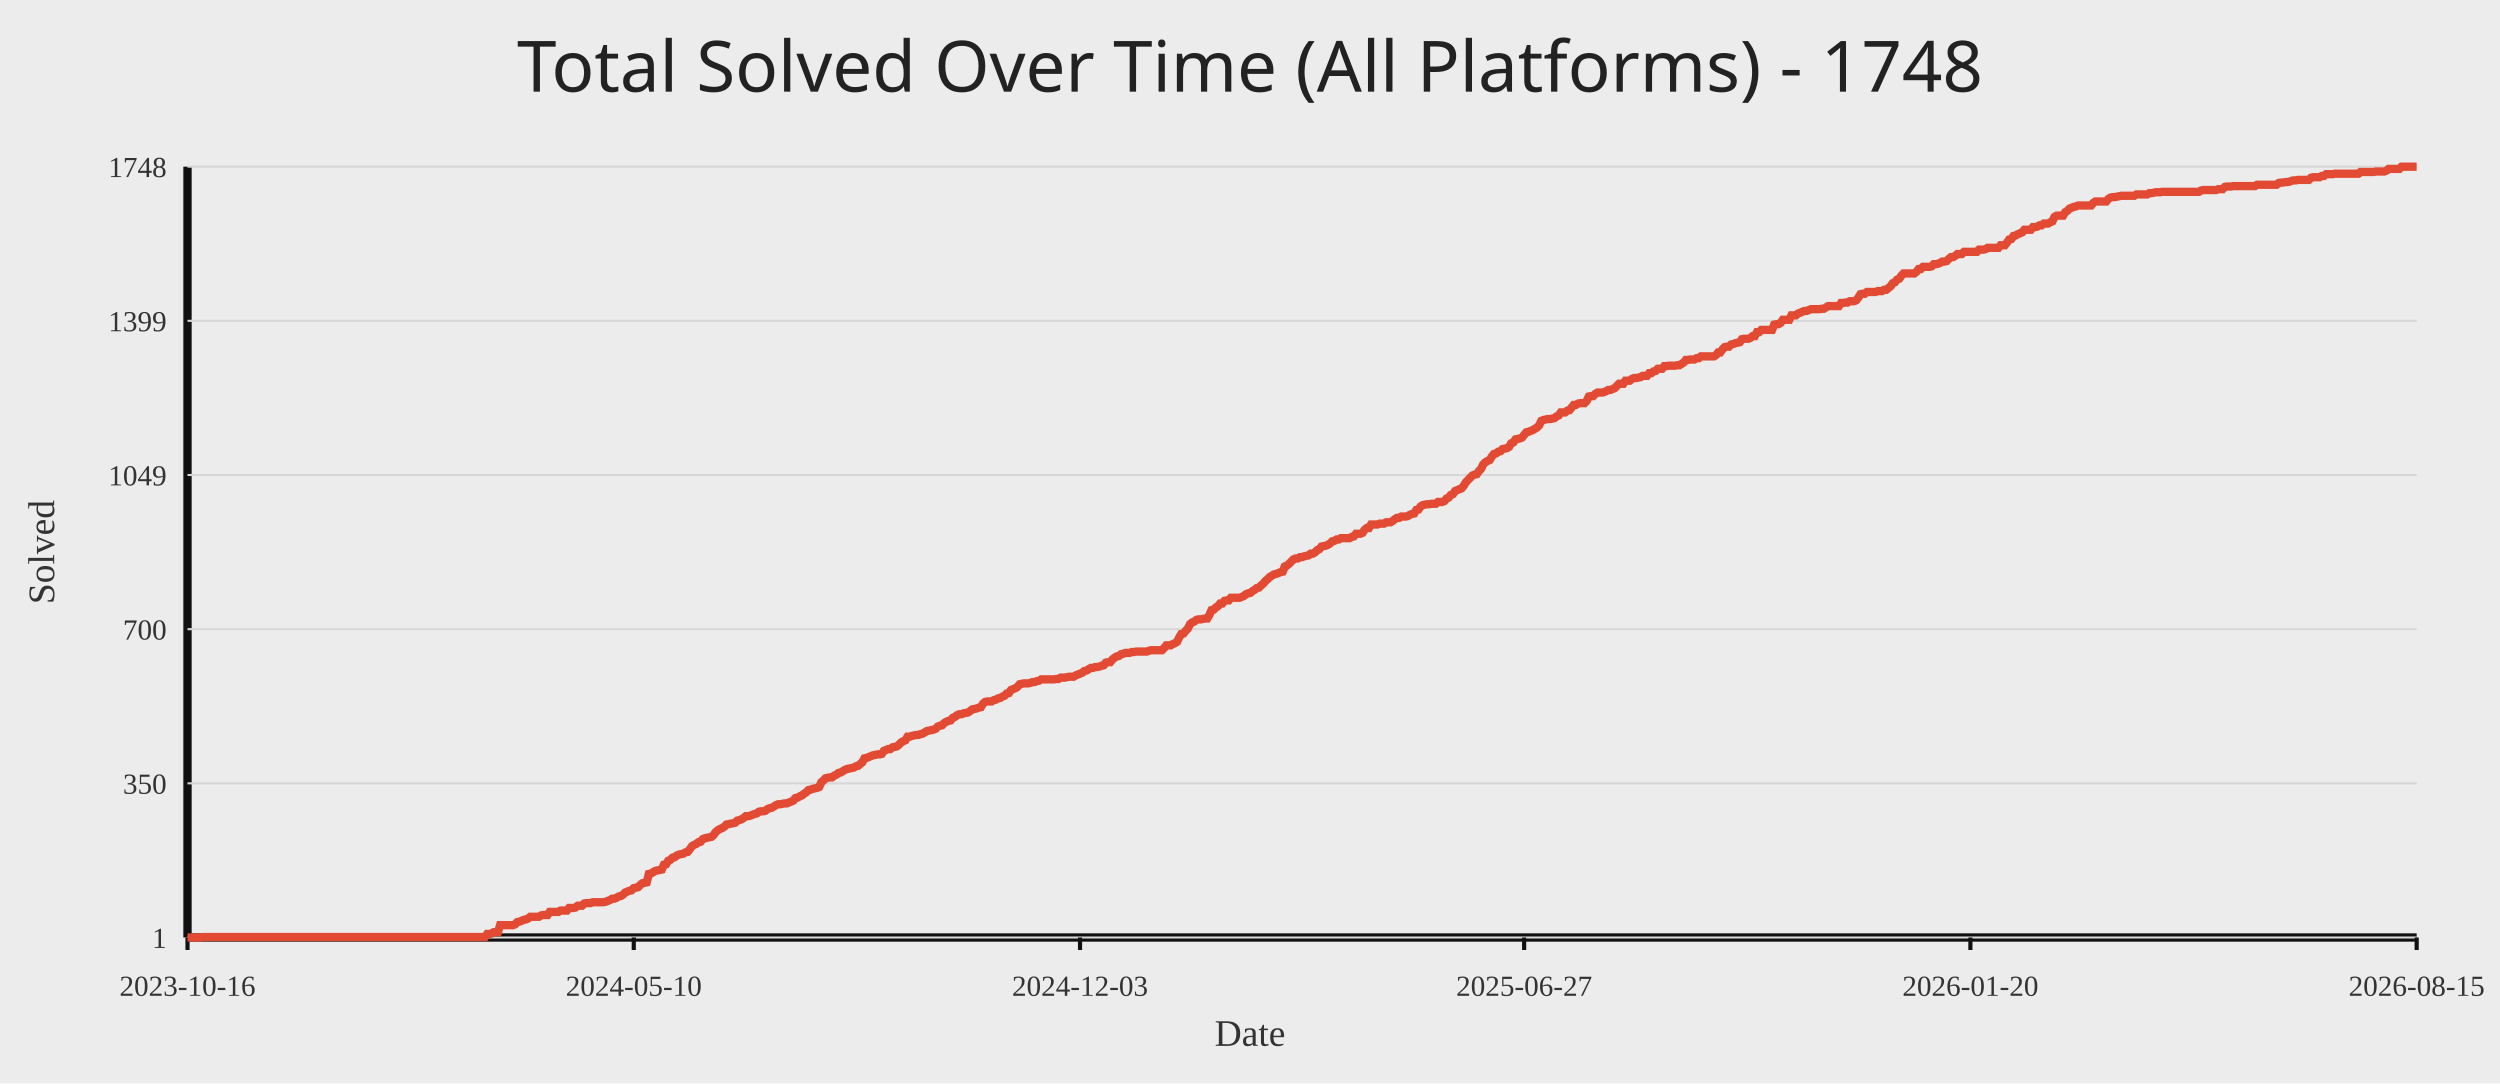
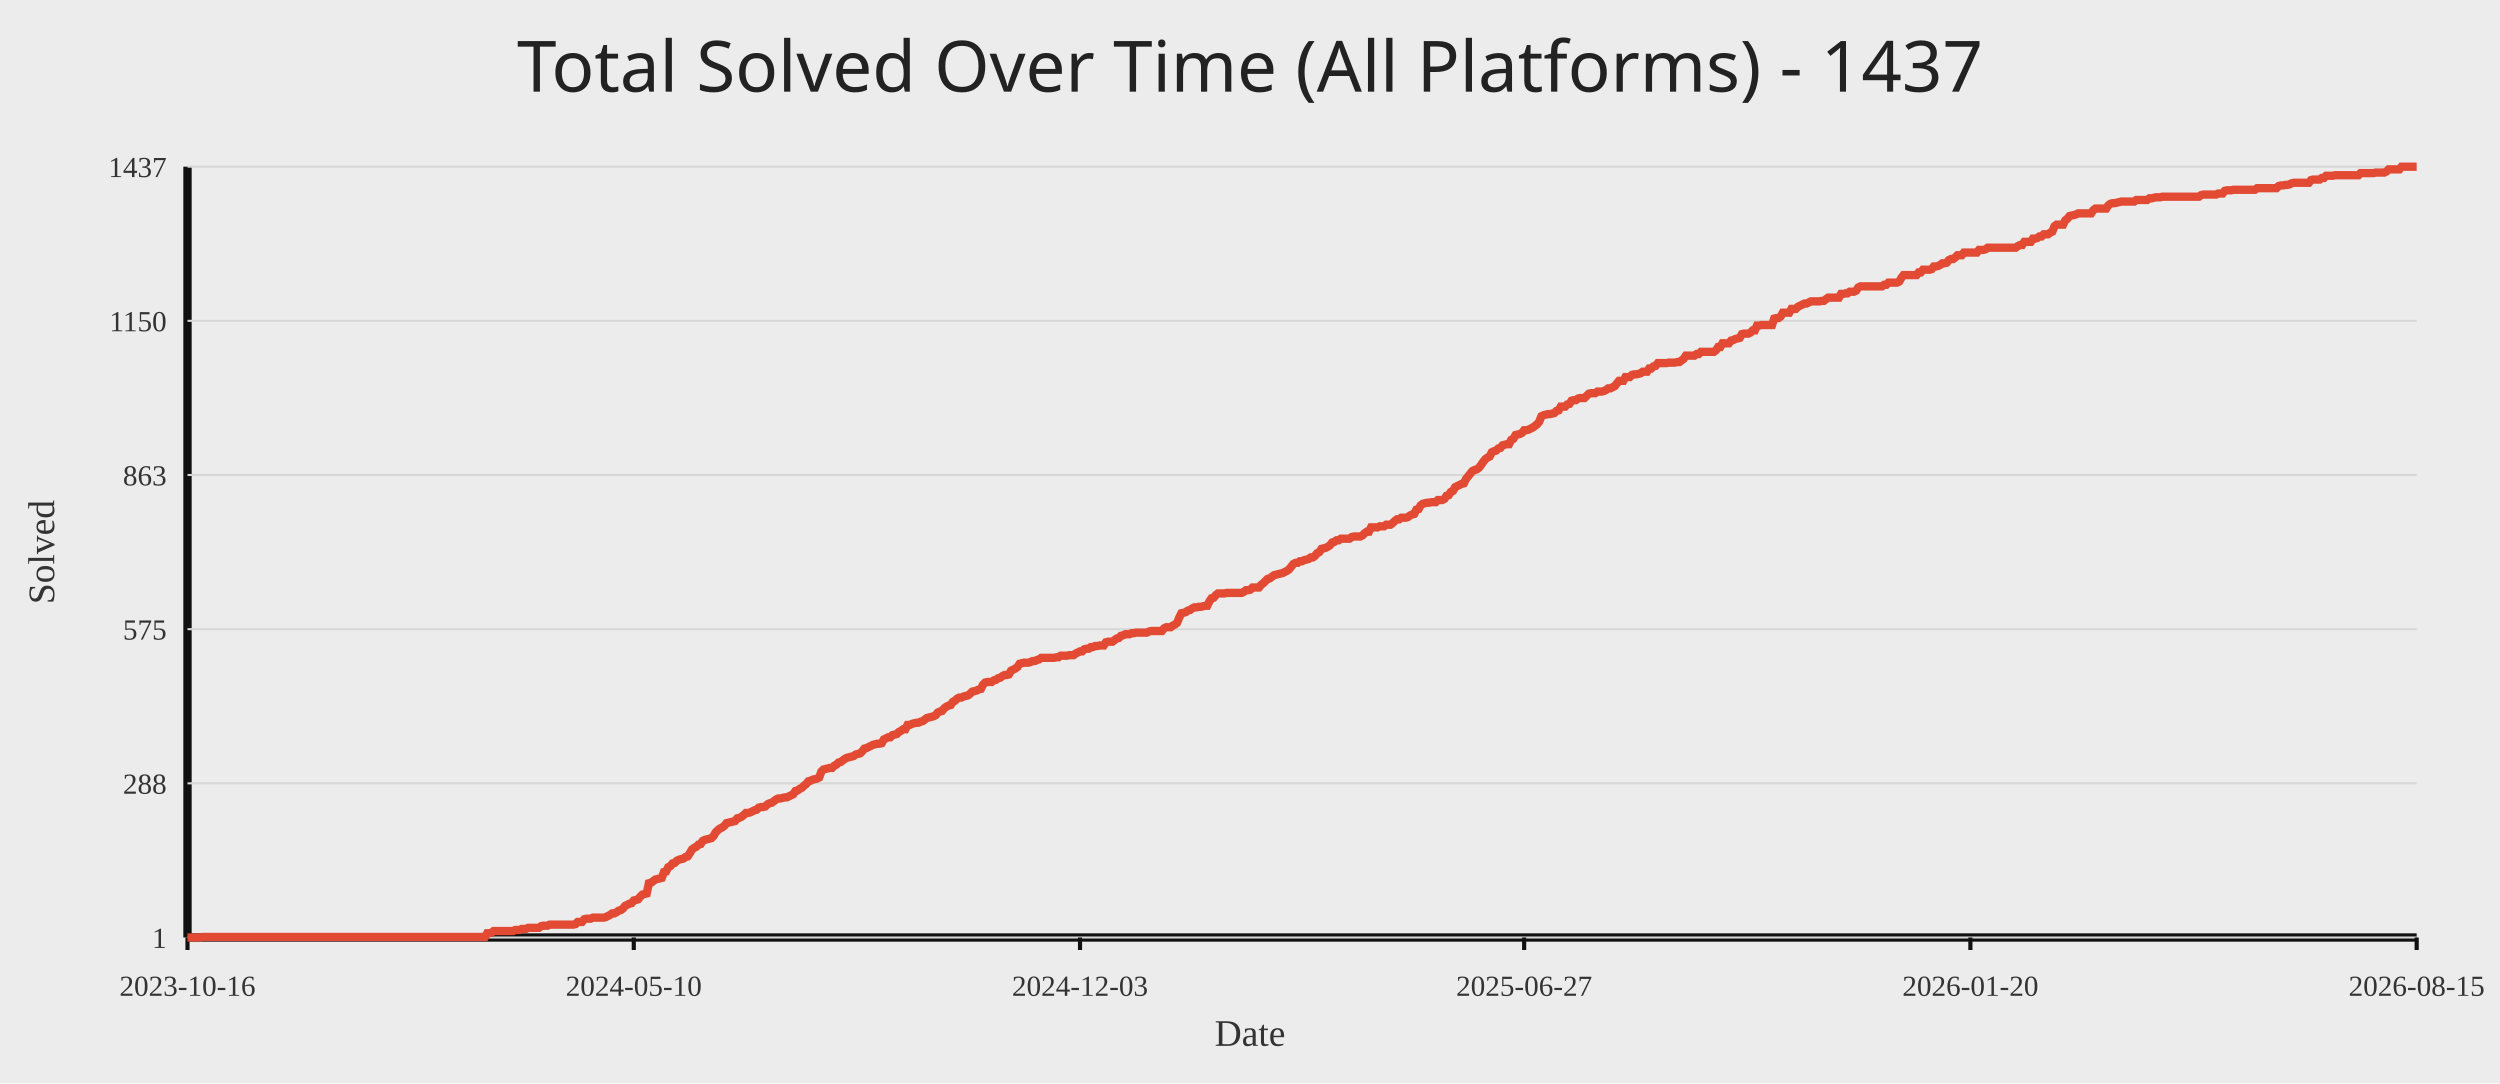
<svg xmlns="http://www.w3.org/2000/svg" width="1200" height="520">
  <rect width="100%" height="100%" fill="#ececec" />
-   <text x="50%" y="44" text-anchor="middle" fill="#222" font-size="34" font-family="Comic Sans MS, Segoe UI">Total Solved Over Time (All Platforms) - 1748</text>
+   <text x="50%" y="44" text-anchor="middle" fill="#222" font-size="34" font-family="Comic Sans MS, Segoe UI">Total Solved Over Time (All Platforms) - 1437</text>
  <line x1="90" y1="450" x2="1160" y2="450" stroke="#111" stroke-width="4" />
  <line x1="90" y1="80" x2="90" y2="450" stroke="#111" stroke-width="4" />
  <line x1="90" y1="450.00" x2="1160" y2="450.00" stroke="#d7d7d7" stroke-width="1" />
  <text x="80" y="455.00" text-anchor="end" fill="#333" font-size="14">1</text>
  <line x1="90" y1="376.00" x2="1160" y2="376.00" stroke="#d7d7d7" stroke-width="1" />
-   <text x="80" y="381.00" text-anchor="end" fill="#333" font-size="14">350</text>
+   <text x="80" y="381.00" text-anchor="end" fill="#333" font-size="14">288</text>
  <line x1="90" y1="302.00" x2="1160" y2="302.00" stroke="#d7d7d7" stroke-width="1" />
-   <text x="80" y="307.00" text-anchor="end" fill="#333" font-size="14">700</text>
+   <text x="80" y="307.00" text-anchor="end" fill="#333" font-size="14">575</text>
  <line x1="90" y1="228.00" x2="1160" y2="228.00" stroke="#d7d7d7" stroke-width="1" />
-   <text x="80" y="233.00" text-anchor="end" fill="#333" font-size="14">1049</text>
+   <text x="80" y="233.00" text-anchor="end" fill="#333" font-size="14">863</text>
  <line x1="90" y1="154.00" x2="1160" y2="154.00" stroke="#d7d7d7" stroke-width="1" />
-   <text x="80" y="159.00" text-anchor="end" fill="#333" font-size="14">1399</text>
+   <text x="80" y="159.00" text-anchor="end" fill="#333" font-size="14">1150</text>
  <line x1="90" y1="80.00" x2="1160" y2="80.00" stroke="#d7d7d7" stroke-width="1" />
-   <text x="80" y="85.00" text-anchor="end" fill="#333" font-size="14">1748</text>
+   <text x="80" y="85.00" text-anchor="end" fill="#333" font-size="14">1437</text>
  <line x1="90.00" y1="450" x2="90.00" y2="456" stroke="#111" stroke-width="2" />
  <text x="90.00" y="478" text-anchor="middle" fill="#333" font-size="14">2023-10-16</text>
  <line x1="304.21" y1="450" x2="304.21" y2="456" stroke="#111" stroke-width="2" />
  <text x="304.21" y="478" text-anchor="middle" fill="#333" font-size="14">2024-05-10</text>
  <line x1="518.41" y1="450" x2="518.41" y2="456" stroke="#111" stroke-width="2" />
  <text x="518.41" y="478" text-anchor="middle" fill="#333" font-size="14">2024-12-03</text>
  <line x1="731.59" y1="450" x2="731.59" y2="456" stroke="#111" stroke-width="2" />
  <text x="731.59" y="478" text-anchor="middle" fill="#333" font-size="14">2025-06-27</text>
  <line x1="945.79" y1="450" x2="945.79" y2="456" stroke="#111" stroke-width="2" />
  <text x="945.79" y="478" text-anchor="middle" fill="#333" font-size="14">2026-01-20</text>
  <line x1="1160.00" y1="450" x2="1160.00" y2="456" stroke="#111" stroke-width="2" />
  <text x="1160.00" y="478" text-anchor="middle" fill="#333" font-size="14">2026-08-15</text>
-   <polyline fill="none" stroke="#e24a33" stroke-width="4" points="90.00,450.00 91.03,450.00 92.07,450.00 93.10,450.00 94.14,450.00 95.17,450.00 96.21,450.00 97.24,449.79 98.28,449.79 99.31,449.79 100.35,449.79 101.38,449.79 102.42,449.79 103.45,449.79 104.49,449.79 105.52,449.79 106.56,449.79 107.59,449.79 108.63,449.79 109.66,449.79 110.70,449.79 111.73,449.79 112.77,449.79 113.80,449.79 114.84,449.79 115.87,449.79 116.91,449.79 117.94,449.79 118.97,449.79 120.01,449.79 121.04,449.79 122.08,449.79 123.11,449.79 124.15,449.79 125.18,449.79 126.22,449.79 127.25,449.79 128.29,449.79 129.32,449.79 130.36,449.79 131.39,449.79 132.43,449.79 133.46,449.79 134.50,449.79 135.53,449.79 136.57,449.79 137.60,449.79 138.64,449.79 139.67,449.79 140.71,449.79 141.74,449.79 142.78,449.79 143.81,449.79 144.85,449.79 145.88,449.79 146.91,449.79 147.95,449.79 148.98,449.79 150.02,449.79 151.05,449.79 152.09,449.79 153.12,449.79 154.16,449.79 155.19,449.79 156.23,449.79 157.26,449.79 158.30,449.79 159.33,449.79 160.37,449.79 161.40,449.79 162.44,449.79 163.47,449.79 164.51,449.79 165.54,449.79 166.58,449.79 167.61,449.79 168.65,449.79 169.68,449.79 170.72,449.79 171.75,449.79 172.79,449.79 173.82,449.79 174.85,449.79 175.89,449.79 176.92,449.79 177.96,449.79 178.99,449.79 180.03,449.79 181.06,449.79 182.10,449.79 183.13,449.79 184.17,449.79 185.20,449.79 186.24,449.79 187.27,449.79 188.31,449.79 189.34,449.79 190.38,449.79 191.41,449.79 192.45,449.79 193.48,449.79 194.52,449.79 195.55,449.79 196.59,449.79 197.62,449.79 198.66,449.79 199.69,449.79 200.73,449.79 201.76,449.79 202.79,449.79 203.83,449.79 204.86,449.79 205.90,449.79 206.93,449.79 207.97,449.79 209.00,449.79 210.04,449.79 211.07,449.79 212.11,449.79 213.14,449.79 214.18,449.79 215.21,449.79 216.25,449.79 217.28,449.79 218.32,449.79 219.35,449.79 220.39,449.79 221.42,449.79 222.46,449.79 223.49,449.79 224.53,449.79 225.56,449.79 226.60,449.79 227.63,449.79 228.67,449.79 229.70,449.79 230.74,449.79 231.77,449.79 232.80,449.79 233.84,448.31 234.87,448.31 235.91,448.09 236.94,447.46 237.98,447.46 239.01,447.46 240.05,444.07 241.08,444.07 242.12,444.07 243.15,444.07 244.19,444.07 245.22,444.07 246.26,444.07 247.29,443.65 248.33,442.59 249.36,442.38 250.40,441.95 251.43,441.53 252.47,441.32 253.50,440.89 254.54,440.05 255.57,440.05 256.61,440.05 257.64,440.05 258.68,440.05 259.71,439.41 260.74,439.20 261.78,439.20 262.81,439.20 263.85,437.72 264.88,437.72 265.92,437.72 266.95,437.72 267.99,437.72 269.02,437.08 270.06,437.08 271.09,437.08 272.13,437.08 273.16,435.81 274.20,435.81 275.23,435.81 276.27,435.60 277.30,434.75 278.34,434.75 279.37,434.75 280.41,433.69 281.44,433.48 282.48,433.48 283.51,433.48 284.55,433.06 285.58,433.06 286.62,433.06 287.65,433.06 288.68,433.06 289.72,433.06 290.75,432.84 291.79,432.42 292.82,432.00 293.86,431.36 294.89,431.36 295.93,430.94 296.96,430.30 298.00,430.09 299.03,429.46 300.07,428.40 301.10,427.97 302.14,427.55 303.17,427.34 304.21,426.28 305.24,426.07 306.28,425.86 307.31,424.80 308.35,423.95 309.38,423.74 310.42,423.53 311.45,419.50 312.49,419.29 313.52,418.65 314.56,418.02 315.59,417.81 316.62,417.60 317.66,417.38 318.69,415.05 319.73,414.84 320.76,413.15 321.80,412.72 322.83,411.67 323.87,411.45 324.90,410.61 325.94,410.18 326.97,409.97 328.01,409.76 329.04,409.12 330.08,408.91 331.11,407.64 332.15,406.16 333.18,405.52 334.22,405.10 335.25,404.25 336.29,404.04 337.32,402.77 338.36,402.35 339.39,402.14 340.43,401.92 341.46,401.71 342.50,400.86 343.53,399.38 344.56,398.53 345.60,397.90 346.63,397.48 347.67,396.84 348.70,395.78 349.74,395.57 350.77,395.36 351.81,395.15 352.84,394.93 353.88,393.88 354.91,393.66 355.95,393.24 356.98,392.60 358.02,391.76 359.05,391.76 360.09,391.55 361.12,391.12 362.16,390.70 363.19,390.49 364.23,389.64 365.26,389.43 366.30,389.43 367.33,389.22 368.37,388.37 369.40,387.95 370.44,387.73 371.47,387.10 372.50,386.46 373.54,386.04 374.57,386.04 375.61,385.83 376.64,385.62 377.68,385.62 378.71,385.19 379.75,384.77 380.78,384.34 381.82,383.07 382.85,382.86 383.89,382.23 384.92,381.80 385.96,380.96 386.99,380.32 388.03,379.26 389.06,379.05 390.10,378.63 391.13,378.41 392.17,378.20 393.20,377.78 394.24,375.45 395.27,374.60 396.31,373.54 397.34,373.33 398.38,373.12 399.41,373.12 400.44,372.27 401.48,371.85 402.51,371.00 403.55,370.79 404.58,370.15 405.62,369.52 406.65,369.10 407.69,368.88 408.72,368.67 409.76,368.46 410.79,367.82 411.83,367.61 412.86,366.77 413.90,365.92 414.93,364.01 415.97,363.80 417.00,363.38 418.04,362.95 419.07,362.53 420.11,362.32 421.14,362.11 422.18,362.11 423.21,361.89 424.25,360.41 425.28,359.99 426.32,359.56 427.35,359.56 428.38,358.72 429.42,358.51 430.45,358.29 431.49,357.45 432.52,356.39 433.56,355.75 434.59,355.33 435.63,353.63 436.66,353.63 437.70,353.21 438.73,353.00 439.77,352.79 440.80,352.79 441.84,352.36 442.87,352.15 443.91,351.52 444.94,350.88 445.98,350.67 447.01,350.46 448.05,350.25 449.08,349.82 450.12,348.76 451.15,348.34 452.19,348.13 453.22,347.07 454.26,346.43 455.29,346.01 456.32,345.80 457.36,344.53 458.39,344.10 459.43,343.26 460.46,342.83 461.50,342.83 462.53,342.41 463.57,342.20 464.60,341.99 465.64,341.35 466.67,340.50 467.71,340.29 468.74,340.08 469.78,339.66 470.81,339.44 471.85,337.75 472.88,336.90 473.92,336.69 474.95,336.69 475.99,336.69 477.02,336.06 478.06,335.84 479.09,335.21 480.13,335.00 481.16,334.36 482.20,333.94 483.23,332.88 484.26,332.67 485.30,331.18 486.33,330.76 487.37,330.34 488.40,329.70 489.44,328.43 490.47,328.22 491.51,328.01 492.54,328.01 493.58,328.01 494.61,327.80 495.65,327.37 496.68,327.37 497.72,326.95 498.75,326.74 499.79,326.10 500.82,326.10 501.86,326.10 502.89,326.10 503.93,326.10 504.96,326.10 506.00,326.10 507.03,325.89 508.07,325.89 509.10,325.25 510.14,325.25 511.17,325.25 512.21,325.04 513.24,324.83 514.27,324.83 515.31,324.83 516.34,324.20 517.38,323.77 518.41,323.35 519.45,322.93 520.48,322.08 521.52,321.87 522.55,321.23 523.59,320.60 524.62,320.60 525.66,320.17 526.69,320.17 527.73,319.96 528.76,319.54 529.80,319.32 530.83,318.05 531.87,317.84 532.90,317.84 533.94,316.57 534.97,315.72 536.01,315.09 537.04,314.88 538.08,314.03 539.11,313.82 540.15,313.39 541.18,313.39 542.21,313.39 543.25,312.97 544.28,312.97 545.32,312.76 546.35,312.76 547.39,312.76 548.42,312.76 549.46,312.76 550.49,312.76 551.53,312.34 552.56,312.12 553.60,312.12 554.63,312.12 555.67,312.12 556.70,312.12 557.74,312.12 558.77,311.06 559.81,309.79 560.84,309.79 561.88,309.79 562.91,309.16 563.95,308.73 564.98,308.10 566.02,305.98 567.05,304.29 568.09,304.08 569.12,302.80 570.15,301.75 571.19,299.63 572.22,298.78 573.26,298.36 574.29,297.51 575.33,297.30 576.36,297.30 577.40,297.09 578.43,296.87 579.47,296.87 580.50,295.18 581.54,292.85 582.57,292.64 583.61,291.58 584.64,290.94 585.68,289.67 586.71,289.67 587.75,288.40 588.78,288.19 589.82,288.19 590.85,286.92 591.89,286.92 592.92,286.92 593.96,286.92 594.99,286.92 596.03,286.50 597.06,286.07 598.09,285.23 599.13,284.80 600.16,284.59 601.20,283.74 602.23,283.11 603.27,282.26 604.30,282.05 605.34,280.99 606.37,280.14 607.41,278.87 608.44,278.03 609.48,276.97 610.51,276.33 611.55,275.70 612.58,275.48 613.62,275.06 614.65,274.64 615.69,274.42 616.72,271.88 617.76,271.46 618.79,270.61 619.83,269.55 620.86,268.49 621.90,268.07 622.93,268.07 623.97,267.44 625.00,267.44 626.03,267.01 627.07,266.80 628.10,266.59 629.14,265.74 630.17,265.74 631.21,265.11 632.24,264.05 633.28,263.62 634.31,262.35 635.35,262.14 636.38,261.93 637.42,261.51 638.45,260.87 639.49,259.81 640.52,259.60 641.56,258.96 642.59,258.96 643.63,258.33 644.66,258.33 645.70,258.33 646.73,258.33 647.77,258.33 648.80,257.69 649.84,257.48 650.87,256.21 651.91,256.21 652.94,256.21 653.97,255.79 655.01,254.30 656.04,253.46 657.08,253.46 658.11,251.76 659.15,251.76 660.18,251.76 661.22,251.76 662.25,251.34 663.29,251.34 664.32,251.34 665.36,250.70 666.39,250.70 667.43,250.70 668.46,250.07 669.50,249.22 670.53,248.59 671.57,248.59 672.60,247.95 673.64,247.95 674.67,247.95 675.71,247.74 676.74,247.10 677.78,246.68 678.81,246.47 679.85,244.77 680.88,244.56 681.91,243.08 682.95,242.44 683.98,242.23 685.02,242.02 686.05,242.02 687.09,241.81 688.12,241.81 689.16,241.81 690.19,240.96 691.23,240.96 692.26,240.96 693.30,240.54 694.33,239.27 695.37,238.84 696.40,237.57 697.44,237.15 698.47,235.67 699.51,235.24 700.54,234.82 701.58,234.40 702.61,233.13 703.65,231.43 704.68,230.37 705.72,229.31 706.75,228.25 707.79,227.83 708.82,227.62 709.85,226.14 710.89,225.08 711.92,222.96 712.96,221.90 713.99,221.27 715.03,220.84 716.06,219.15 717.10,217.88 718.13,217.66 719.17,216.82 720.20,216.61 721.24,215.55 722.27,215.33 723.31,215.12 724.34,214.49 725.38,212.79 726.41,212.37 727.45,210.89 728.48,210.68 729.52,210.46 730.55,210.04 731.59,208.77 732.62,207.50 733.66,207.29 734.69,206.86 735.73,206.44 736.76,205.80 737.79,205.17 738.83,204.11 739.86,201.99 740.90,201.57 741.93,201.36 742.97,201.14 744.00,201.14 745.04,200.93 746.07,200.72 747.11,199.87 748.14,199.45 749.18,197.97 750.21,197.97 751.25,197.97 752.28,197.12 753.32,196.91 754.35,195.64 755.39,194.37 756.42,194.37 757.46,193.73 758.49,193.52 759.53,193.52 760.56,193.52 761.60,192.46 762.63,190.34 763.67,190.13 764.70,190.13 765.74,189.07 766.77,188.44 767.80,188.44 768.84,188.44 769.87,188.23 770.91,187.80 771.94,187.17 772.98,187.17 774.01,186.74 775.05,186.32 776.08,185.26 777.12,184.20 778.15,184.20 779.19,184.20 780.22,182.72 781.26,182.72 782.29,182.72 783.33,181.87 784.36,181.45 785.40,181.45 786.43,181.24 787.47,181.02 788.50,180.39 789.54,180.39 790.57,180.39 791.61,179.12 792.64,179.12 793.68,178.27 794.71,178.06 795.74,177.00 796.78,177.00 797.81,177.00 798.85,175.73 799.88,175.73 800.92,175.52 801.95,175.52 802.99,175.52 804.02,175.52 805.06,175.31 806.09,175.31 807.13,174.67 808.16,174.04 809.20,172.76 810.23,172.76 811.27,172.55 812.30,172.55 813.34,172.55 814.37,171.92 815.41,171.92 816.44,171.07 817.48,171.07 818.51,171.07 819.55,171.07 820.58,171.07 821.62,171.07 822.65,171.07 823.68,170.44 824.72,169.16 825.75,169.16 826.79,167.68 827.82,166.62 828.86,166.41 829.89,166.41 830.93,165.35 831.96,165.14 833.00,164.72 834.03,164.50 835.07,164.29 836.10,162.81 837.14,162.60 838.17,162.60 839.21,162.60 840.24,162.18 841.28,161.33 842.31,161.33 843.35,159.42 844.38,159.42 845.42,158.36 846.45,158.36 847.49,158.36 848.52,158.36 849.56,158.36 850.59,158.36 851.62,155.82 852.66,155.61 853.69,155.61 854.73,154.97 855.76,153.49 856.80,153.49 857.83,153.49 858.87,153.49 859.90,151.37 860.94,151.37 861.97,151.37 863.01,150.53 864.04,150.10 865.08,149.68 866.11,149.26 867.15,149.26 868.18,148.83 869.22,148.41 870.25,148.41 871.29,148.41 872.32,148.41 873.36,148.41 874.39,148.20 875.43,148.20 876.46,147.56 877.50,146.93 878.53,146.93 879.56,146.93 880.60,146.93 881.63,146.93 882.67,146.93 883.70,145.44 884.74,145.44 885.77,145.23 886.81,145.23 887.84,144.60 888.88,144.60 889.91,144.60 890.95,144.17 891.98,142.90 893.02,141.21 894.05,141.00 895.09,141.00 896.12,140.15 897.16,140.15 898.19,140.15 899.23,140.15 900.26,140.15 901.30,139.73 902.33,139.73 903.37,139.73 904.40,139.09 905.44,139.09 906.47,138.24 907.50,137.40 908.54,135.91 909.57,135.49 910.61,134.22 911.64,133.80 912.68,132.31 913.71,131.25 914.75,131.25 915.78,131.25 916.82,131.25 917.85,131.25 918.89,131.25 919.92,130.41 920.96,129.14 921.99,129.14 923.03,128.08 924.06,128.08 925.10,128.08 926.13,128.08 927.17,127.86 928.20,126.81 929.24,126.81 930.27,126.59 931.31,126.17 932.34,125.54 933.38,125.54 934.41,125.32 935.44,124.26 936.48,123.42 937.51,123.42 938.55,122.78 939.58,121.93 940.62,121.93 941.65,121.93 942.69,120.88 943.72,120.88 944.76,120.88 945.79,120.88 946.83,120.88 947.86,120.88 948.90,120.88 949.93,119.82 950.97,119.82 952.00,119.82 953.04,119.61 954.07,118.97 955.11,118.97 956.14,118.97 957.18,118.97 958.21,118.97 959.25,118.97 960.28,117.70 961.32,117.70 962.35,117.70 963.38,116.43 964.42,114.95 965.45,114.73 966.49,113.25 967.52,113.04 968.56,112.40 969.59,111.98 970.63,111.56 971.66,110.29 972.70,110.29 973.73,110.29 974.77,110.29 975.80,109.02 976.84,109.02 977.87,108.80 978.91,108.17 979.94,108.17 980.98,107.32 982.01,107.32 983.05,107.32 984.08,106.69 985.12,106.26 986.15,104.14 987.19,103.51 988.22,103.51 989.26,103.51 990.29,103.51 991.32,101.81 992.36,101.18 993.39,100.12 994.43,99.70 995.46,99.27 996.50,99.06 997.53,98.64 998.57,98.64 999.60,98.64 1000.64,98.64 1001.67,98.64 1002.71,98.64 1003.74,98.64 1004.78,97.37 1005.81,96.73 1006.85,96.73 1007.88,96.73 1008.92,96.73 1009.95,96.73 1010.99,96.73 1012.02,95.46 1013.06,94.83 1014.09,94.61 1015.13,94.61 1016.16,94.40 1017.20,94.19 1018.23,93.98 1019.26,93.98 1020.30,93.98 1021.33,93.98 1022.37,93.98 1023.40,93.98 1024.44,93.98 1025.47,93.34 1026.51,93.34 1027.54,93.34 1028.58,93.34 1029.61,93.34 1030.65,93.34 1031.68,92.71 1032.72,92.71 1033.75,92.50 1034.79,92.28 1035.82,92.28 1036.86,92.28 1037.89,92.07 1038.93,92.07 1039.96,92.07 1041.00,92.07 1042.03,92.07 1043.07,92.07 1044.10,92.07 1045.14,92.07 1046.17,92.07 1047.21,92.07 1048.24,92.07 1049.27,92.07 1050.31,92.07 1051.34,92.07 1052.38,92.07 1053.41,92.07 1054.45,92.07 1055.48,92.07 1056.52,91.44 1057.55,91.22 1058.59,91.22 1059.62,91.22 1060.66,91.22 1061.69,91.22 1062.73,91.22 1063.76,91.22 1064.80,90.80 1065.83,90.80 1066.87,90.80 1067.90,89.74 1068.94,89.53 1069.97,89.53 1071.01,89.53 1072.04,89.32 1073.08,89.32 1074.11,89.32 1075.15,89.32 1076.18,89.32 1077.21,89.32 1078.25,89.32 1079.28,89.32 1080.32,89.32 1081.35,89.32 1082.39,89.32 1083.42,88.68 1084.46,88.68 1085.49,88.68 1086.53,88.68 1087.56,88.68 1088.60,88.68 1089.63,88.68 1090.67,88.68 1091.70,88.68 1092.74,88.68 1093.77,87.84 1094.81,87.62 1095.84,87.62 1096.88,87.41 1097.91,87.41 1098.95,87.20 1099.98,86.78 1101.02,86.57 1102.05,86.57 1103.09,86.35 1104.12,86.35 1105.15,86.35 1106.19,86.35 1107.22,86.35 1108.26,86.35 1109.29,85.29 1110.33,85.08 1111.36,85.08 1112.40,85.08 1113.43,85.08 1114.47,84.45 1115.50,84.45 1116.54,83.60 1117.57,83.60 1118.61,83.60 1119.64,83.60 1120.68,83.39 1121.71,83.39 1122.75,83.39 1123.78,83.39 1124.82,83.39 1125.85,83.39 1126.89,83.39 1127.92,83.39 1128.96,83.39 1129.99,83.39 1131.03,83.39 1132.06,83.39 1133.09,82.54 1134.13,82.54 1135.16,82.54 1136.20,82.54 1137.23,82.54 1138.27,82.54 1139.30,82.54 1140.34,82.33 1141.37,82.33 1142.41,82.33 1143.44,82.33 1144.48,82.33 1145.51,81.91 1146.55,81.06 1147.58,81.06 1148.62,81.06 1149.65,81.06 1150.69,81.06 1151.72,81.06 1152.76,80.00 1153.79,80.00 1154.83,80.00 1155.86,80.00 1156.90,80.00 1157.93,80.00 1158.97,80.00 1160.00,80.00" />
+   <polyline fill="none" stroke="#e24a33" stroke-width="4" points="90.00,450.00 91.03,450.00 92.07,450.00 93.10,450.00 94.14,450.00 95.17,450.00 96.21,450.00 97.24,449.74 98.28,449.74 99.31,449.74 100.35,449.74 101.38,449.74 102.42,449.74 103.45,449.74 104.49,449.74 105.52,449.74 106.56,449.74 107.59,449.74 108.63,449.74 109.66,449.74 110.70,449.74 111.73,449.74 112.77,449.74 113.80,449.74 114.84,449.74 115.87,449.74 116.91,449.74 117.94,449.74 118.97,449.74 120.01,449.74 121.04,449.74 122.08,449.74 123.11,449.74 124.15,449.74 125.18,449.74 126.22,449.74 127.25,449.74 128.29,449.74 129.32,449.74 130.36,449.74 131.39,449.74 132.43,449.74 133.46,449.74 134.50,449.74 135.53,449.74 136.57,449.74 137.60,449.74 138.64,449.74 139.67,449.74 140.71,449.74 141.74,449.74 142.78,449.74 143.81,449.74 144.85,449.74 145.88,449.74 146.91,449.74 147.95,449.74 148.98,449.74 150.02,449.74 151.05,449.74 152.09,449.74 153.12,449.74 154.16,449.74 155.19,449.74 156.23,449.74 157.26,449.74 158.30,449.74 159.33,449.74 160.37,449.74 161.40,449.74 162.44,449.74 163.47,449.74 164.51,449.74 165.54,449.74 166.58,449.74 167.61,449.74 168.65,449.74 169.68,449.74 170.72,449.74 171.75,449.74 172.79,449.74 173.82,449.74 174.85,449.74 175.89,449.74 176.92,449.74 177.96,449.74 178.99,449.74 180.03,449.74 181.06,449.74 182.10,449.74 183.13,449.74 184.17,449.74 185.20,449.74 186.24,449.74 187.27,449.74 188.31,449.74 189.34,449.74 190.38,449.74 191.41,449.74 192.45,449.74 193.48,449.74 194.52,449.74 195.55,449.74 196.59,449.74 197.62,449.74 198.66,449.74 199.69,449.74 200.73,449.74 201.76,449.74 202.79,449.74 203.83,449.74 204.86,449.74 205.90,449.74 206.93,449.74 207.97,449.74 209.00,449.74 210.04,449.74 211.07,449.74 212.11,449.74 213.14,449.74 214.18,449.74 215.21,449.74 216.25,449.74 217.28,449.74 218.32,449.74 219.35,449.74 220.39,449.74 221.42,449.74 222.46,449.74 223.49,449.74 224.53,449.74 225.56,449.74 226.60,449.74 227.63,449.74 228.67,449.74 229.70,449.74 230.74,449.74 231.77,449.74 232.80,449.74 233.84,447.94 234.87,447.94 235.91,447.68 236.94,446.91 237.98,446.91 239.01,446.91 240.05,446.91 241.08,446.91 242.12,446.91 243.15,446.91 244.19,446.91 245.22,446.91 246.26,446.91 247.29,446.39 248.33,446.39 249.36,446.39 250.40,445.88 251.43,445.88 252.47,445.88 253.50,445.36 254.54,445.36 255.57,445.36 256.61,445.36 257.64,445.36 258.68,445.36 259.71,444.59 260.74,444.33 261.78,444.33 262.81,444.33 263.85,443.82 264.88,443.82 265.92,443.82 266.95,443.82 267.99,443.82 269.02,443.82 270.06,443.82 271.09,443.82 272.13,443.82 273.16,443.82 274.20,443.82 275.23,443.82 276.27,443.56 277.30,442.53 278.34,442.53 279.37,442.53 280.41,441.24 281.44,440.98 282.48,440.98 283.51,440.98 284.55,440.47 285.58,440.47 286.62,440.47 287.65,440.47 288.68,440.47 289.72,440.47 290.75,440.21 291.79,439.69 292.82,439.18 293.86,438.41 294.89,438.41 295.93,437.89 296.96,437.12 298.00,436.86 299.03,436.09 300.07,434.80 301.10,434.28 302.14,433.77 303.17,433.51 304.21,432.22 305.24,431.96 306.28,431.71 307.31,430.42 308.35,429.39 309.38,429.13 310.42,428.87 311.45,423.98 312.49,423.72 313.52,422.95 314.56,422.17 315.59,421.92 316.62,421.66 317.66,421.40 318.69,418.57 319.73,418.31 320.76,416.25 321.80,415.73 322.83,414.44 323.87,414.19 324.90,413.15 325.94,412.64 326.97,412.38 328.01,412.12 329.04,411.35 330.08,411.09 331.11,409.55 332.15,407.74 333.18,406.97 334.22,406.46 335.25,405.42 336.29,405.17 337.32,403.62 338.36,403.11 339.39,402.85 340.43,402.59 341.46,402.33 342.50,401.30 343.53,399.50 344.56,398.47 345.60,397.69 346.63,397.18 347.67,396.41 348.70,395.12 349.74,394.86 350.77,394.60 351.81,394.35 352.84,394.09 353.88,392.80 354.91,392.54 355.95,392.03 356.98,391.25 358.02,390.22 359.05,390.22 360.09,389.97 361.12,389.45 362.16,388.93 363.19,388.68 364.23,387.65 365.26,387.39 366.30,387.39 367.33,387.13 368.37,386.10 369.40,385.58 370.44,385.33 371.47,384.55 372.50,383.78 373.54,383.27 374.57,383.27 375.61,383.01 376.64,382.75 377.68,382.75 378.71,382.24 379.75,381.72 380.78,381.20 381.82,379.66 382.85,379.40 383.89,378.63 384.92,378.11 385.96,377.08 386.99,376.31 388.03,375.02 389.06,374.76 390.10,374.25 391.13,373.99 392.17,373.73 393.20,373.22 394.24,370.38 395.27,369.35 396.31,369.09 397.34,368.84 398.38,368.58 399.41,368.58 400.44,367.55 401.48,367.03 402.51,366.00 403.55,365.75 404.58,364.97 405.62,364.20 406.65,363.68 407.69,363.43 408.72,363.17 409.76,362.91 410.79,362.14 411.83,361.88 412.86,361.62 413.90,360.59 414.93,359.30 415.97,359.05 417.00,358.53 418.04,358.02 419.07,357.50 420.11,357.24 421.14,356.98 422.18,356.98 423.21,356.73 424.25,354.92 425.28,354.41 426.32,353.89 427.35,353.89 428.38,352.86 429.42,352.60 430.45,352.35 431.49,351.32 432.52,350.80 433.56,350.03 434.59,350.03 435.63,347.97 436.66,347.97 437.70,347.45 438.73,347.19 439.77,346.94 440.80,346.94 441.84,346.42 442.87,346.16 443.91,345.39 444.94,344.62 445.98,344.36 447.01,344.10 448.05,343.84 449.08,343.33 450.12,342.04 451.15,341.53 452.19,341.27 453.22,339.98 454.26,339.21 455.29,338.69 456.32,338.43 457.36,336.89 458.39,336.37 459.43,335.34 460.46,334.83 461.50,334.83 462.53,334.31 463.57,334.05 464.60,333.80 465.64,333.02 466.67,331.99 467.71,331.73 468.74,331.48 469.78,330.96 470.81,330.70 471.85,328.64 472.88,327.61 473.92,327.35 474.95,327.35 475.99,327.35 477.02,326.58 478.06,326.32 479.09,325.55 480.13,325.29 481.16,324.52 482.20,324.00 483.23,324.00 484.26,323.75 485.30,321.94 486.33,321.43 487.37,320.91 488.40,320.14 489.44,318.59 490.47,318.34 491.51,318.08 492.54,318.08 493.58,318.08 494.61,317.82 495.65,317.31 496.68,317.31 497.72,316.79 498.75,316.53 499.79,315.76 500.82,315.76 501.86,315.76 502.89,315.76 503.93,315.76 504.96,315.76 506.00,315.76 507.03,315.50 508.07,315.50 509.10,314.73 510.14,314.73 511.17,314.73 512.21,314.73 513.24,314.47 514.27,314.47 515.31,314.47 516.34,313.70 517.38,313.18 518.41,312.67 519.45,312.67 520.48,311.64 521.52,311.38 522.55,311.38 523.59,310.61 524.62,310.61 525.66,310.09 526.69,310.09 527.73,309.83 528.76,309.83 529.80,309.83 530.83,308.29 531.87,308.03 532.90,308.03 533.94,308.03 534.97,307.26 536.01,306.48 537.04,306.23 538.08,305.19 539.11,304.94 540.15,304.42 541.18,304.42 542.21,304.42 543.25,303.91 544.28,303.91 545.32,303.65 546.35,303.65 547.39,303.65 548.42,303.65 549.46,303.65 550.49,303.65 551.53,303.13 552.56,302.88 553.60,302.88 554.63,302.88 555.67,302.88 556.70,302.88 557.74,302.88 558.77,301.59 559.81,301.07 560.84,301.07 561.88,301.07 562.91,300.30 563.95,299.78 564.98,299.01 566.02,296.43 567.05,294.37 568.09,294.12 569.12,293.86 570.15,293.08 571.19,292.83 572.22,292.05 573.26,291.54 574.29,291.54 575.33,291.28 576.36,291.28 577.40,291.02 578.43,290.77 579.47,290.77 580.50,288.70 581.54,287.16 582.57,286.90 583.61,285.61 584.64,284.84 585.68,284.84 586.71,284.84 587.75,284.84 588.78,284.58 589.82,284.58 590.85,284.58 591.89,284.58 592.92,284.58 593.96,284.58 594.99,284.58 596.03,284.58 597.06,284.07 598.09,283.29 599.13,283.29 600.16,283.04 601.20,282.01 602.23,282.01 603.27,282.01 604.30,282.01 605.34,280.72 606.37,279.94 607.41,278.91 608.44,277.88 609.48,277.63 610.51,276.85 611.55,276.08 612.58,275.82 613.62,275.56 614.65,275.31 615.69,275.05 616.72,274.53 617.76,274.02 618.79,273.25 619.83,271.96 620.86,270.67 621.90,270.15 622.93,270.15 623.97,269.38 625.00,269.38 626.03,268.86 627.07,268.61 628.10,268.35 629.14,267.58 630.17,267.58 631.21,266.80 632.24,265.52 633.28,265.00 634.31,263.45 635.35,263.20 636.38,262.94 637.42,262.42 638.45,261.65 639.49,260.36 640.52,260.10 641.56,259.33 642.59,259.33 643.63,258.56 644.66,258.56 645.70,258.56 646.73,258.56 647.77,258.56 648.80,257.79 649.84,257.53 650.87,257.53 651.91,257.53 652.94,257.53 653.97,257.01 655.01,255.98 656.04,255.21 657.08,255.21 658.11,253.15 659.15,253.15 660.18,253.15 661.22,253.15 662.25,252.63 663.29,252.63 664.32,252.63 665.36,251.86 666.39,251.86 667.43,251.86 668.46,251.09 669.50,250.06 670.53,249.28 671.57,249.28 672.60,248.51 673.64,248.51 674.67,248.51 675.71,248.25 676.74,247.48 677.78,246.96 678.81,246.71 679.85,244.64 680.88,244.39 681.91,242.58 682.95,241.81 683.98,241.55 685.02,241.30 686.05,241.30 687.09,241.04 688.12,241.04 689.16,241.04 690.19,240.01 691.23,240.01 692.26,240.01 693.30,239.49 694.33,237.95 695.37,237.69 696.40,236.14 697.44,235.63 698.47,233.82 699.51,233.31 700.54,232.79 701.58,232.28 702.61,232.02 703.65,229.96 704.68,228.67 705.72,227.38 706.75,226.09 707.79,225.58 708.82,225.32 709.85,224.55 710.89,223.26 711.92,221.71 712.96,220.42 713.99,219.65 715.03,219.14 716.06,217.08 717.10,216.56 718.13,216.30 719.17,215.27 720.20,215.01 721.24,213.73 722.27,213.47 723.31,213.21 724.34,213.21 725.38,211.15 726.41,210.63 727.45,208.83 728.48,208.57 729.52,208.31 730.55,207.80 731.59,206.51 732.62,206.51 733.66,206.25 734.69,205.74 735.73,205.22 736.76,204.45 737.79,203.68 738.83,202.39 739.86,199.81 740.90,199.30 741.93,199.04 742.97,198.78 744.00,198.78 745.04,198.52 746.07,198.27 747.11,197.24 748.14,196.98 749.18,195.17 750.21,195.17 751.25,195.17 752.28,194.14 753.32,193.89 754.35,192.34 755.39,192.08 756.42,192.08 757.46,191.31 758.49,191.05 759.53,191.05 760.56,191.05 761.60,190.02 762.63,188.99 763.67,188.73 764.70,188.73 765.74,188.73 766.77,187.96 767.80,187.96 768.84,187.96 769.87,187.70 770.91,187.19 771.94,186.41 772.98,186.41 774.01,185.90 775.05,185.38 776.08,184.09 777.12,182.81 778.15,182.81 779.19,182.81 780.22,181.00 781.26,181.00 782.29,181.00 783.33,179.97 784.36,179.71 785.40,179.71 786.43,179.46 787.47,179.20 788.50,178.43 789.54,178.43 790.57,178.43 791.61,176.88 792.64,176.88 793.68,175.85 794.71,175.59 795.74,174.30 796.78,174.30 797.81,174.30 798.85,174.30 799.88,174.30 800.92,174.05 801.95,174.05 802.99,174.05 804.02,174.05 805.06,173.79 806.09,173.79 807.13,173.02 808.16,172.24 809.20,170.70 810.23,170.70 811.27,170.70 812.30,170.70 813.34,170.70 814.37,169.92 815.41,169.92 816.44,168.89 817.48,168.89 818.51,168.89 819.55,168.89 820.58,168.89 821.62,168.89 822.65,168.89 823.68,168.12 824.72,166.57 825.75,166.57 826.79,164.77 827.82,164.77 828.86,164.77 829.89,164.77 830.93,163.48 831.96,163.22 833.00,162.71 834.03,162.45 835.07,162.19 836.10,160.39 837.14,160.13 838.17,160.13 839.21,160.13 840.24,159.62 841.28,158.59 842.31,158.59 843.35,156.27 844.38,156.27 845.42,156.01 846.45,156.01 847.49,156.01 848.52,156.01 849.56,156.01 850.59,156.01 851.62,152.92 852.66,152.66 853.69,152.66 854.73,151.89 855.76,150.08 856.80,150.08 857.83,150.08 858.87,150.08 859.90,148.28 860.94,148.28 861.97,148.28 863.01,147.25 864.04,146.73 865.08,146.22 866.11,145.70 867.15,145.70 868.18,145.19 869.22,144.67 870.25,144.67 871.29,144.67 872.32,144.67 873.36,144.67 874.39,144.42 875.43,144.42 876.46,143.64 877.50,142.87 878.53,142.87 879.56,142.87 880.60,142.87 881.63,142.87 882.67,142.87 883.70,141.07 884.74,141.07 885.77,140.81 886.81,140.81 887.84,140.03 888.88,140.03 889.91,140.03 890.95,139.52 891.98,137.97 893.02,137.46 894.05,137.46 895.09,137.46 896.12,137.46 897.16,137.46 898.19,137.46 899.23,137.46 900.26,137.46 901.30,137.46 902.33,137.46 903.37,137.46 904.40,136.69 905.44,136.69 906.47,135.65 907.50,135.65 908.54,135.65 909.57,135.65 910.61,135.65 911.64,135.14 912.68,133.34 913.71,132.05 914.75,132.05 915.78,132.05 916.82,132.05 917.85,132.05 918.89,132.05 919.92,132.05 920.96,130.76 921.99,130.76 923.03,129.47 924.06,129.47 925.10,129.47 926.13,129.47 927.17,129.21 928.20,127.92 929.24,127.92 930.27,127.67 931.31,127.15 932.34,126.38 933.38,126.38 934.41,126.12 935.44,124.83 936.48,124.32 937.51,124.32 938.55,123.54 939.58,122.51 940.62,122.51 941.65,122.51 942.69,121.23 943.72,121.23 944.76,121.23 945.79,121.23 946.83,121.23 947.86,121.23 948.90,121.23 949.93,119.94 950.97,119.94 952.00,119.94 953.04,119.68 954.07,118.91 955.11,118.91 956.14,118.91 957.18,118.91 958.21,118.91 959.25,118.91 960.28,118.91 961.32,118.91 962.35,118.91 963.38,118.91 964.42,118.91 965.45,118.91 966.49,118.91 967.52,118.91 968.56,118.13 969.59,117.62 970.63,117.62 971.66,116.07 972.70,116.07 973.73,116.07 974.77,116.07 975.80,114.53 976.84,114.53 977.87,114.27 978.91,113.50 979.94,113.50 980.98,112.47 982.01,112.47 983.05,112.47 984.08,111.69 985.12,111.18 986.15,108.60 987.19,107.83 988.22,107.83 989.26,107.83 990.29,107.83 991.32,105.77 992.36,104.99 993.39,103.70 994.43,103.45 995.46,103.19 996.50,102.93 997.53,102.42 998.57,102.42 999.60,102.42 1000.64,102.42 1001.67,102.42 1002.71,102.42 1003.74,102.42 1004.78,100.87 1005.81,100.10 1006.85,100.10 1007.88,100.10 1008.92,100.10 1009.95,100.10 1010.99,100.10 1012.02,98.55 1013.06,97.78 1014.09,97.52 1015.13,97.52 1016.16,97.26 1017.20,97.01 1018.23,96.75 1019.26,96.75 1020.30,96.75 1021.33,96.75 1022.37,96.75 1023.40,96.75 1024.44,96.75 1025.47,95.97 1026.51,95.97 1027.54,95.97 1028.58,95.97 1029.61,95.97 1030.65,95.97 1031.68,95.20 1032.72,95.20 1033.75,94.94 1034.79,94.69 1035.82,94.69 1036.86,94.69 1037.89,94.43 1038.93,94.43 1039.96,94.43 1041.00,94.43 1042.03,94.43 1043.07,94.43 1044.10,94.43 1045.14,94.43 1046.17,94.43 1047.21,94.43 1048.24,94.43 1049.27,94.43 1050.31,94.43 1051.34,94.43 1052.38,94.43 1053.41,94.43 1054.45,94.43 1055.48,94.43 1056.52,93.66 1057.55,93.40 1058.59,93.40 1059.62,93.40 1060.66,93.40 1061.69,93.40 1062.73,93.40 1063.76,93.40 1064.80,92.88 1065.83,92.88 1066.87,92.88 1067.90,91.59 1068.94,91.34 1069.97,91.34 1071.01,91.34 1072.04,91.08 1073.08,91.08 1074.11,91.08 1075.15,91.08 1076.18,91.08 1077.21,91.08 1078.25,91.08 1079.28,91.08 1080.32,91.08 1081.35,91.08 1082.39,91.08 1083.42,90.31 1084.46,90.31 1085.49,90.31 1086.53,90.31 1087.56,90.31 1088.60,90.31 1089.63,90.31 1090.67,90.31 1091.70,90.31 1092.74,90.31 1093.77,89.28 1094.81,89.02 1095.84,89.02 1096.88,88.76 1097.91,88.76 1098.95,88.50 1099.98,87.99 1101.02,87.73 1102.05,87.73 1103.09,87.73 1104.12,87.73 1105.15,87.73 1106.19,87.73 1107.22,87.73 1108.26,87.73 1109.29,86.44 1110.33,86.18 1111.36,86.18 1112.40,86.18 1113.43,86.18 1114.47,85.41 1115.50,85.41 1116.54,84.38 1117.57,84.38 1118.61,84.38 1119.64,84.38 1120.68,84.12 1121.71,84.12 1122.75,84.12 1123.78,84.12 1124.82,84.12 1125.85,84.12 1126.89,84.12 1127.92,84.12 1128.96,84.12 1129.99,84.12 1131.03,84.12 1132.06,84.12 1133.09,83.09 1134.13,83.09 1135.16,83.09 1136.20,83.09 1137.23,83.09 1138.27,83.09 1139.30,83.09 1140.34,82.83 1141.37,82.83 1142.41,82.83 1143.44,82.83 1144.48,82.83 1145.51,82.32 1146.55,81.29 1147.58,81.29 1148.62,81.29 1149.65,81.29 1150.69,81.29 1151.72,81.29 1152.76,80.00 1153.79,80.00 1154.83,80.00 1155.86,80.00 1156.90,80.00 1157.93,80.00 1158.97,80.00 1160.00,80.00" />
  <text x="50%" y="502" text-anchor="middle" fill="#333" font-size="18">Date</text>
  <text x="26" y="265.00" transform="rotate(-90 26 265.00)" text-anchor="middle" fill="#333" font-size="18">Solved</text>
</svg>
